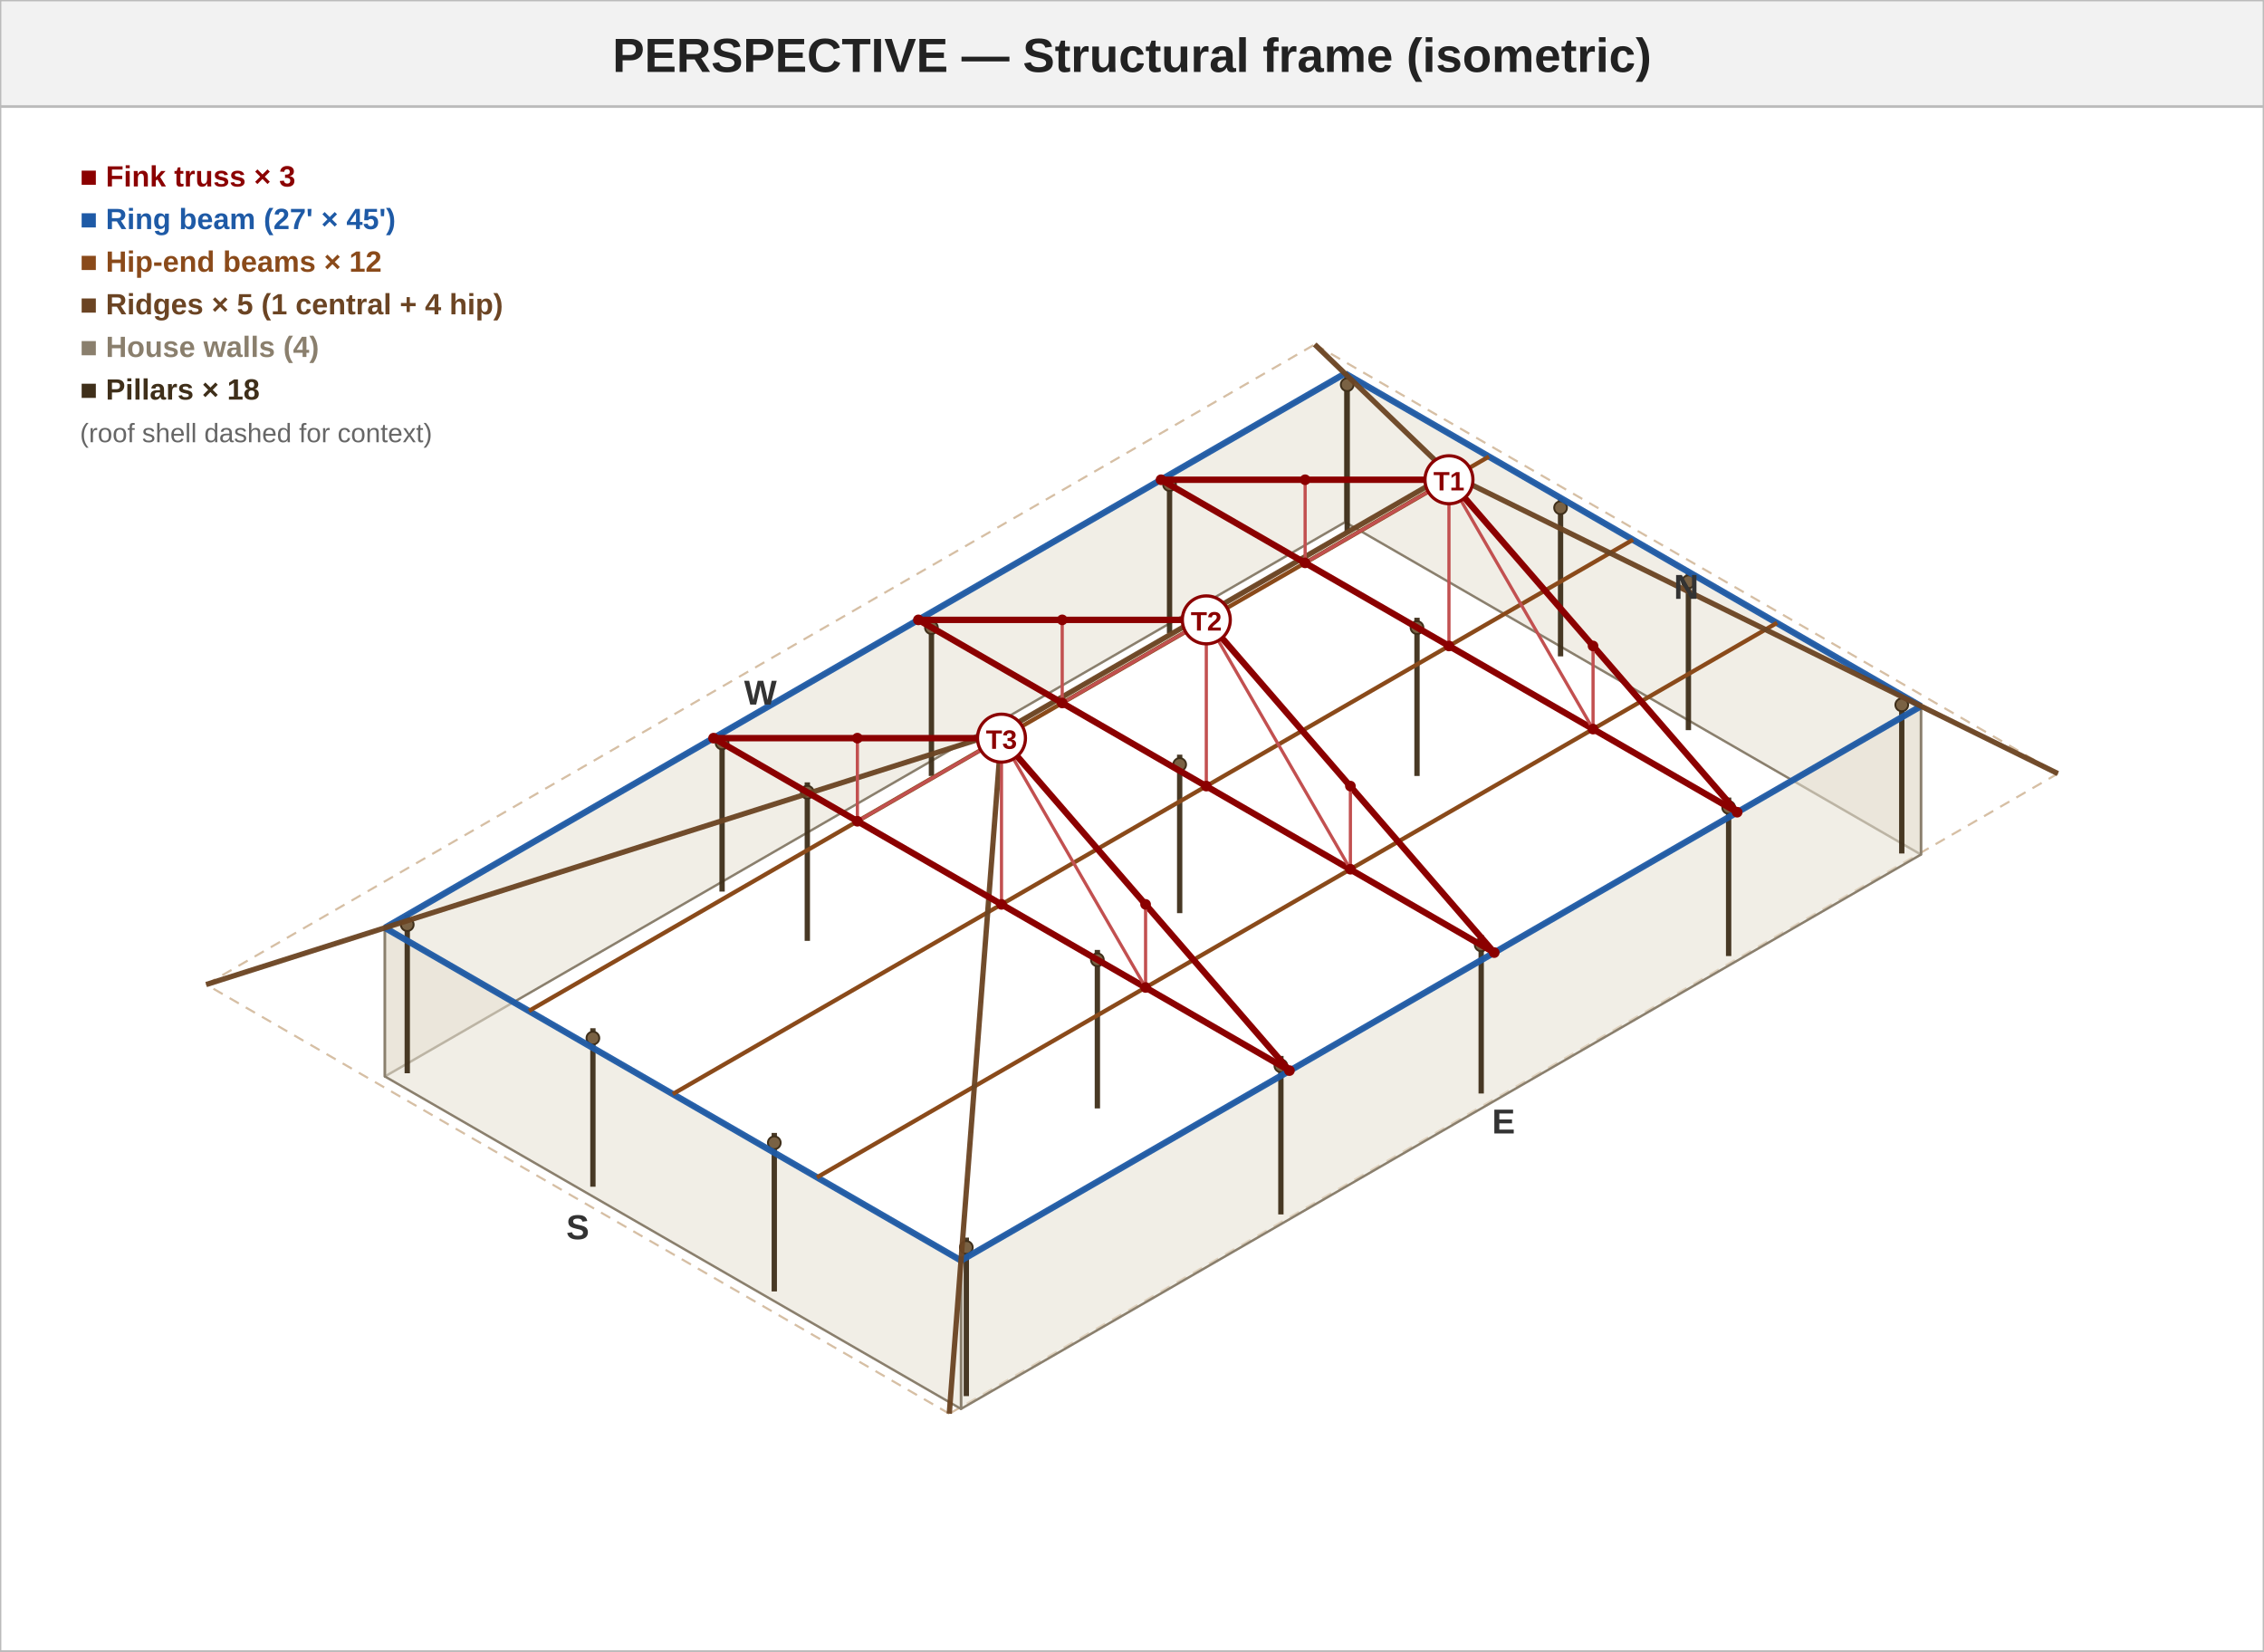
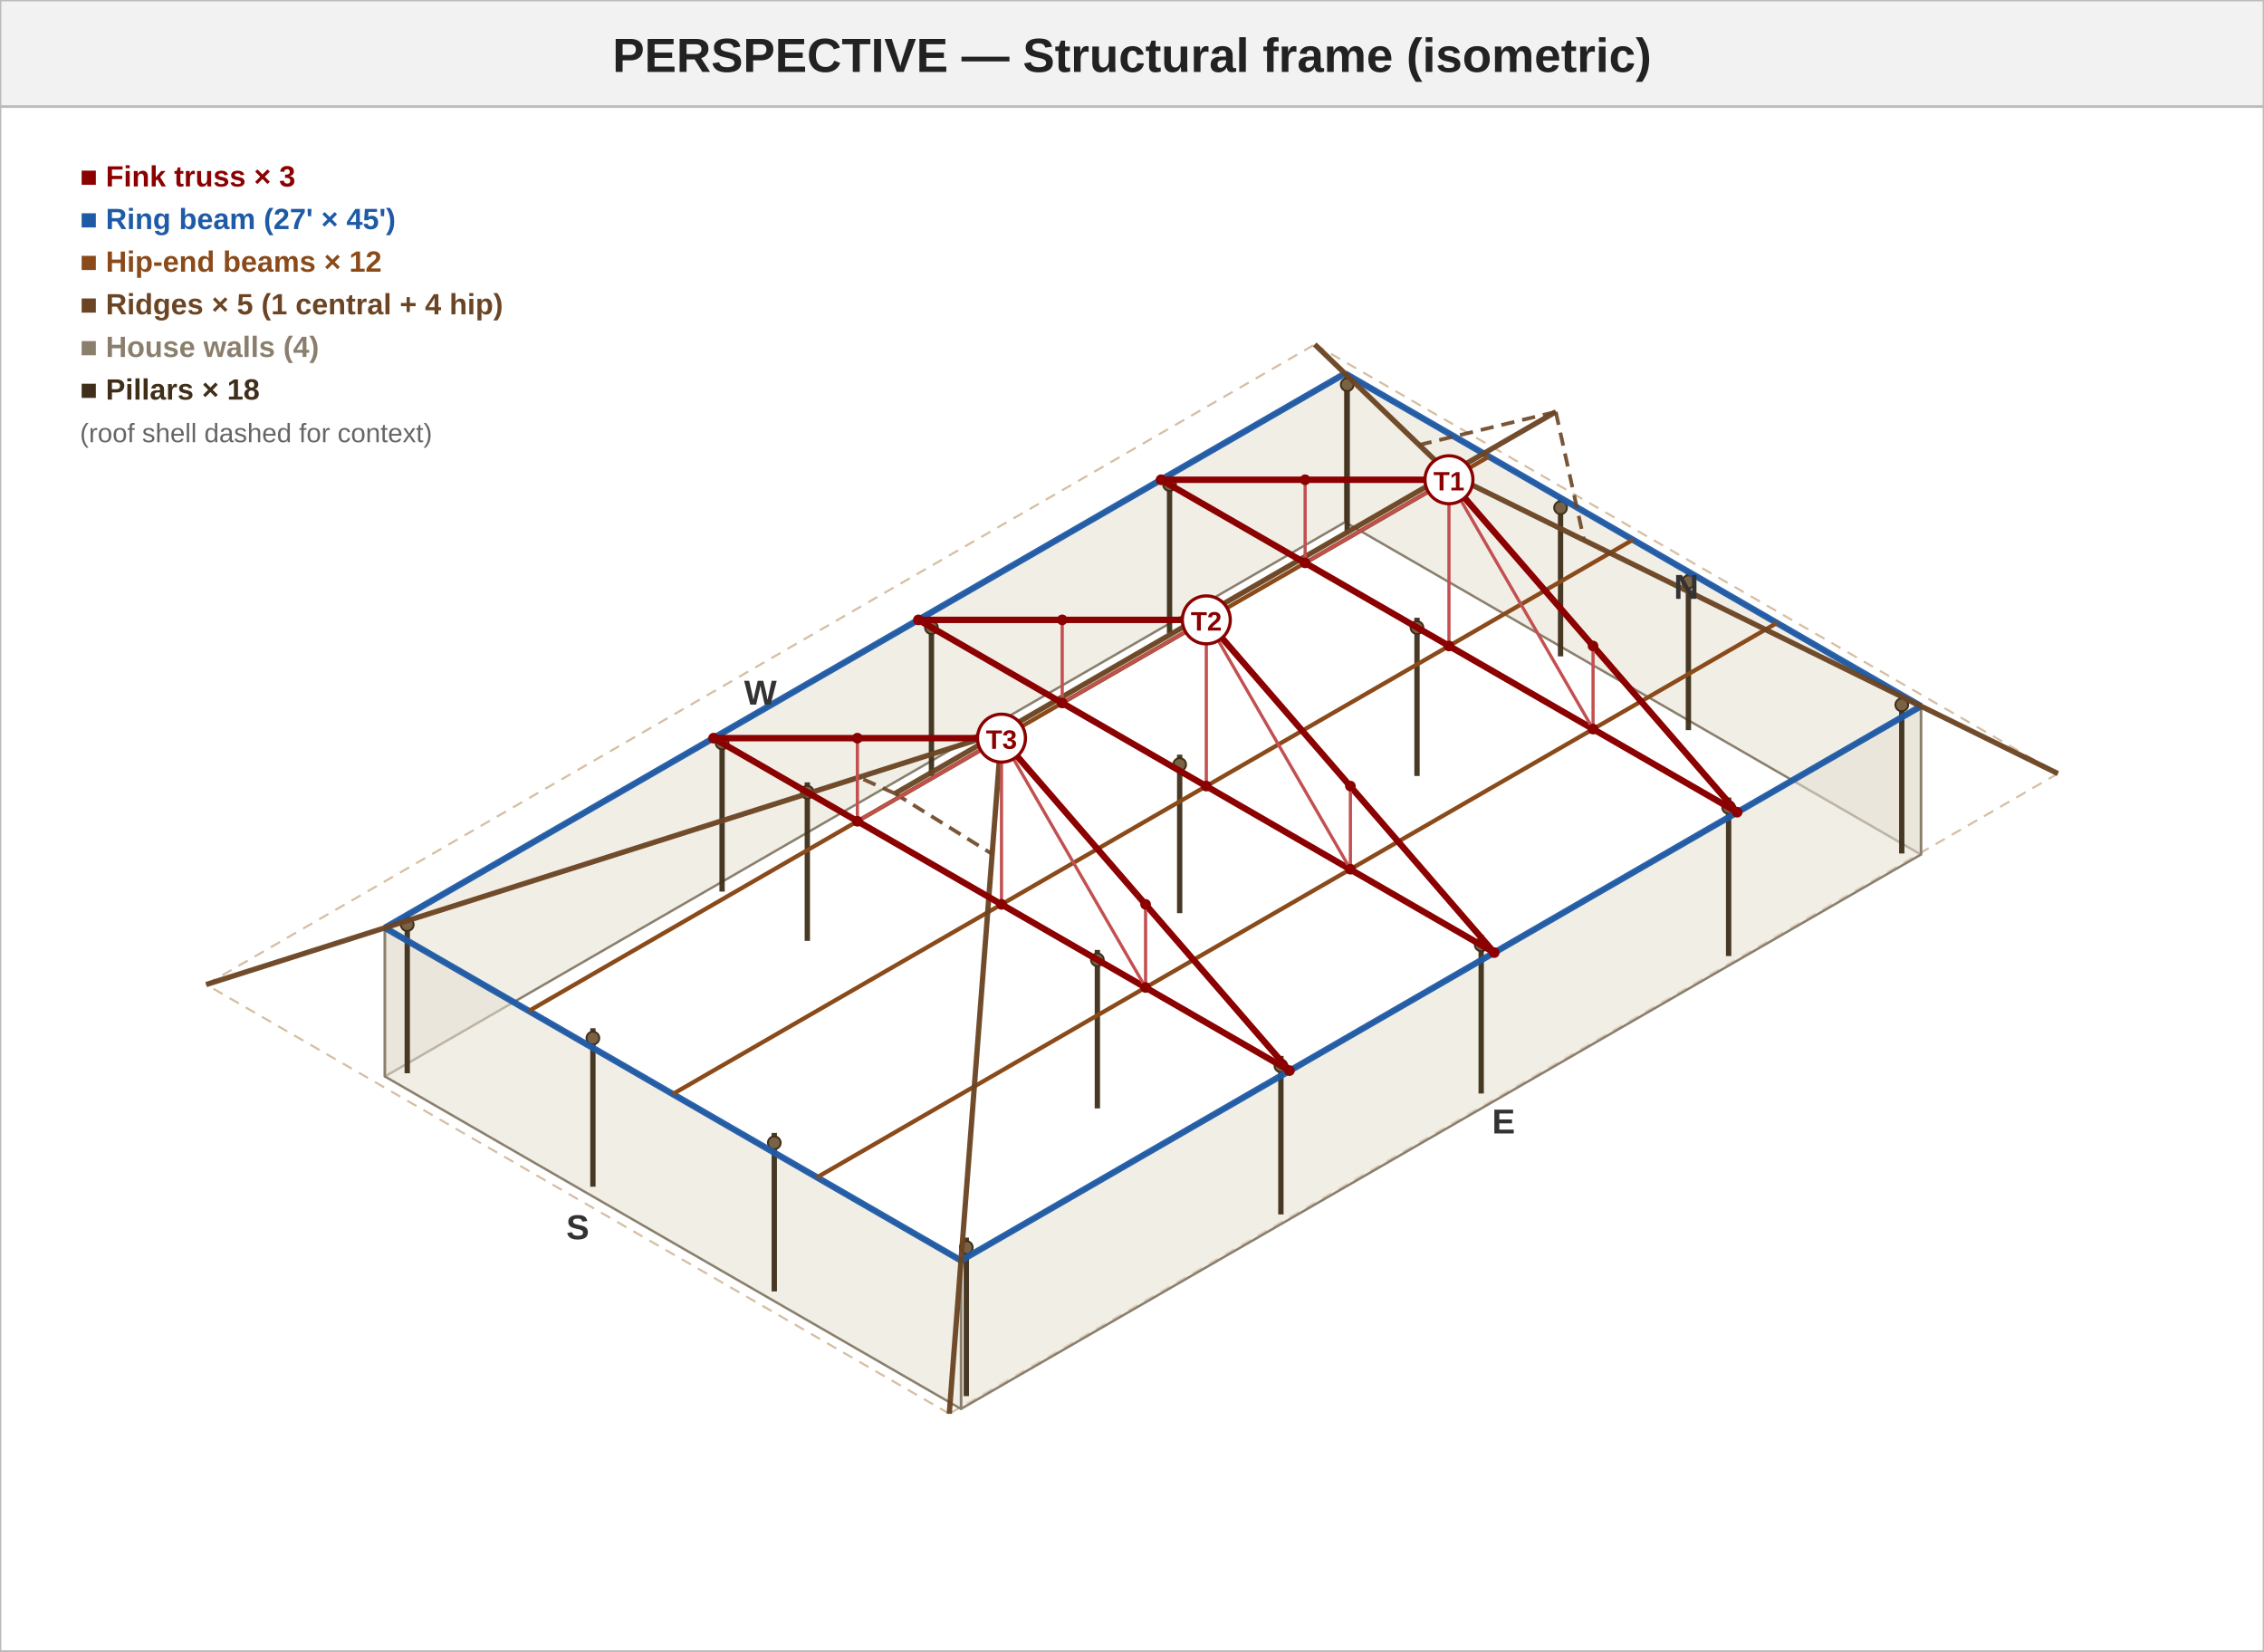
<svg xmlns="http://www.w3.org/2000/svg" width="850" height="620" viewBox="30 1194 850 620">
  <defs>
    <marker id="arr" viewBox="0 0 10 10" refX="5" refY="5" markerWidth="6" markerHeight="6" orient="auto-start-reverse">
      <path d="M0,0 L10,5 L0,10 z" fill="#0066cc" />
    </marker>
    <style>text { font-family: -apple-system, Arial, sans-serif; }</style>
  </defs>
  <rect x="0" y="0" width="100%" height="100%" fill="#fafafa" />
  <rect x="30" y="1194" width="850" height="620" fill="#ffffff" stroke="#bbb" stroke-width="1" />
  <rect x="30" y="1194" width="850" height="40" fill="#f2f2f2" stroke="#bbb" stroke-width="1" />
  <text x="455.0" y="1221" text-anchor="middle" font-size="18" font-weight="600" fill="#222">PERSPECTIVE — Structural frame (isometric)</text>
  <line x1="523.6" y1="1323.3" x2="802.6" y2="1484.4" stroke="#b48a5a" stroke-width="0.8" opacity="0.55" stroke-dasharray="4,3" />
  <line x1="802.6" y1="1484.4" x2="386.4" y2="1724.7" stroke="#b48a5a" stroke-width="0.8" opacity="0.55" stroke-dasharray="4,3" />
  <line x1="386.4" y1="1724.7" x2="107.4" y2="1563.6" stroke="#b48a5a" stroke-width="0.8" opacity="0.55" stroke-dasharray="4,3" />
  <line x1="107.4" y1="1563.6" x2="523.6" y2="1323.3" stroke="#b48a5a" stroke-width="0.8" opacity="0.55" stroke-dasharray="4,3" />
  <line x1="574.0" y1="1371.8" x2="406.0" y2="1468.8" stroke="#a17545" stroke-width="1.0" opacity="0.7" />
  <line x1="574.0" y1="1371.8" x2="523.6" y2="1323.3" stroke="#a17545" stroke-width="0.8" opacity="0.55" stroke-dasharray="4,3" />
  <line x1="574.0" y1="1371.8" x2="802.6" y2="1484.4" stroke="#a17545" stroke-width="0.8" opacity="0.55" stroke-dasharray="4,3" />
  <line x1="406.0" y1="1468.8" x2="386.4" y2="1724.7" stroke="#a17545" stroke-width="0.8" opacity="0.55" stroke-dasharray="4,3" />
  <line x1="406.0" y1="1468.8" x2="107.4" y2="1563.6" stroke="#a17545" stroke-width="0.8" opacity="0.55" stroke-dasharray="4,3" />
  <polygon points="535.0,1390.0 751.2,1514.8 751.2,1459.1 535.0,1334.2" fill="#e5dfd2" fill-opacity="0.55" stroke="#8a7f6d" stroke-width="0.9" stroke-linejoin="round" />
  <polygon points="535.0,1390.0 174.5,1598.1 174.5,1542.3 535.0,1334.2" fill="#e5dfd2" fill-opacity="0.55" stroke="#8a7f6d" stroke-width="0.9" stroke-linejoin="round" />
  <polygon points="751.2,1514.8 390.8,1722.9 390.8,1667.2 751.2,1459.1" fill="#e5dfd2" fill-opacity="0.55" stroke="#8a7f6d" stroke-width="0.9" stroke-linejoin="round" />
  <polygon points="174.5,1598.1 390.8,1722.9 390.8,1667.2 174.5,1542.3" fill="#e5dfd2" fill-opacity="0.55" stroke="#8a7f6d" stroke-width="0.9" stroke-linejoin="round" />
  <line x1="469.1" y1="1431.7" x2="469.1" y2="1372.2" stroke="#3f2f1a" stroke-width="2.0" opacity="0.95" />
  <circle cx="469.1" cy="1375.9" r="2.4" fill="#7a6244" stroke="#3f2f1a" stroke-width="0.7" />
  <line x1="301.1" y1="1528.7" x2="301.1" y2="1469.2" stroke="#3f2f1a" stroke-width="2.0" opacity="0.95" />
  <circle cx="301.1" cy="1472.9" r="2.4" fill="#7a6244" stroke="#3f2f1a" stroke-width="0.7" />
  <line x1="182.9" y1="1596.9" x2="182.9" y2="1537.4" stroke="#3f2f1a" stroke-width="2.0" opacity="0.95" />
  <circle cx="182.9" cy="1541.1" r="2.4" fill="#7a6244" stroke="#3f2f1a" stroke-width="0.7" />
  <line x1="535.8" y1="1394.1" x2="535.8" y2="1334.7" stroke="#3f2f1a" stroke-width="2.0" opacity="0.95" />
  <circle cx="535.8" cy="1338.4" r="2.4" fill="#7a6244" stroke="#3f2f1a" stroke-width="0.7" />
  <line x1="379.7" y1="1485.3" x2="379.7" y2="1425.9" stroke="#3f2f1a" stroke-width="2.0" opacity="0.95" />
  <circle cx="379.7" cy="1429.6" r="2.4" fill="#7a6244" stroke="#3f2f1a" stroke-width="0.7" />
  <line x1="333.1" y1="1547.2" x2="333.1" y2="1487.7" stroke="#3f2f1a" stroke-width="2.0" opacity="0.95" />
  <circle cx="333.1" cy="1491.4" r="2.4" fill="#7a6244" stroke="#3f2f1a" stroke-width="0.7" />
  <line x1="252.6" y1="1639.5" x2="252.6" y2="1580.0" stroke="#3f2f1a" stroke-width="2.0" opacity="0.95" />
  <circle cx="252.6" cy="1583.7" r="2.4" fill="#7a6244" stroke="#3f2f1a" stroke-width="0.7" />
  <line x1="615.9" y1="1440.4" x2="615.9" y2="1380.9" stroke="#3f2f1a" stroke-width="2.0" opacity="0.95" />
  <circle cx="615.9" cy="1384.6" r="2.4" fill="#7a6244" stroke="#3f2f1a" stroke-width="0.7" />
  <line x1="562.0" y1="1485.3" x2="562.0" y2="1425.9" stroke="#3f2f1a" stroke-width="2.0" opacity="0.95" />
  <circle cx="562.0" cy="1429.6" r="2.4" fill="#7a6244" stroke="#3f2f1a" stroke-width="0.7" />
  <line x1="472.9" y1="1536.8" x2="472.9" y2="1477.3" stroke="#3f2f1a" stroke-width="2.0" opacity="0.95" />
  <circle cx="472.9" cy="1481.0" r="2.4" fill="#7a6244" stroke="#3f2f1a" stroke-width="0.7" />
  <line x1="663.9" y1="1468.1" x2="663.9" y2="1408.7" stroke="#3f2f1a" stroke-width="2.0" opacity="0.95" />
  <circle cx="663.9" cy="1412.4" r="2.4" fill="#7a6244" stroke="#3f2f1a" stroke-width="0.7" />
  <line x1="320.7" y1="1678.8" x2="320.7" y2="1619.3" stroke="#3f2f1a" stroke-width="2.0" opacity="0.95" />
  <circle cx="320.7" cy="1623.0" r="2.4" fill="#7a6244" stroke="#3f2f1a" stroke-width="0.7" />
  <line x1="442.0" y1="1610.1" x2="442.0" y2="1550.6" stroke="#3f2f1a" stroke-width="2.0" opacity="0.95" />
  <circle cx="442.0" cy="1554.3" r="2.4" fill="#7a6244" stroke="#3f2f1a" stroke-width="0.7" />
  <line x1="586.1" y1="1604.5" x2="586.1" y2="1545.0" stroke="#3f2f1a" stroke-width="2.0" opacity="0.95" />
  <circle cx="586.1" cy="1548.7" r="2.4" fill="#7a6244" stroke="#3f2f1a" stroke-width="0.7" />
  <line x1="744.0" y1="1514.4" x2="744.0" y2="1454.9" stroke="#3f2f1a" stroke-width="2.0" opacity="0.95" />
  <circle cx="744.0" cy="1458.6" r="2.4" fill="#7a6244" stroke="#3f2f1a" stroke-width="0.7" />
  <line x1="679.0" y1="1552.9" x2="679.0" y2="1493.4" stroke="#3f2f1a" stroke-width="2.0" opacity="0.95" />
  <circle cx="679.0" cy="1497.1" r="2.4" fill="#7a6244" stroke="#3f2f1a" stroke-width="0.7" />
  <line x1="510.9" y1="1649.9" x2="510.9" y2="1590.4" stroke="#3f2f1a" stroke-width="2.0" opacity="0.95" />
  <circle cx="510.9" cy="1594.1" r="2.4" fill="#7a6244" stroke="#3f2f1a" stroke-width="0.7" />
  <line x1="392.8" y1="1718.1" x2="392.8" y2="1658.6" stroke="#3f2f1a" stroke-width="2.0" opacity="0.95" />
  <circle cx="392.8" cy="1662.3" r="2.4" fill="#7a6244" stroke="#3f2f1a" stroke-width="0.7" />
  <line x1="535.0" y1="1334.2" x2="751.2" y2="1459.1" stroke="#1e5aa6" stroke-width="2.4" opacity="0.95" />
  <line x1="751.2" y1="1459.1" x2="390.8" y2="1667.2" stroke="#1e5aa6" stroke-width="2.4" opacity="0.95" />
  <line x1="390.8" y1="1667.2" x2="174.5" y2="1542.3" stroke="#1e5aa6" stroke-width="2.4" opacity="0.95" />
  <line x1="174.5" y1="1542.3" x2="535.0" y2="1334.2" stroke="#1e5aa6" stroke-width="2.4" opacity="0.95" />
  <line x1="520.0" y1="1405.3" x2="589.0" y2="1365.4" stroke="#8a4a1a" stroke-width="1.6" opacity="1.0" />
  <line x1="351.9" y1="1502.3" x2="228.6" y2="1573.5" stroke="#8a4a1a" stroke-width="1.6" opacity="1.0" />
  <line x1="520.0" y1="1405.3" x2="428.8" y2="1457.9" stroke="#8a4a1a" stroke-width="1.6" opacity="1.0" />
  <line x1="428.8" y1="1457.9" x2="351.9" y2="1502.3" stroke="#8a4a1a" stroke-width="1.6" opacity="1.0" />
  <line x1="574.0" y1="1436.5" x2="643.1" y2="1396.6" stroke="#8a4a1a" stroke-width="1.6" opacity="1.0" />
  <line x1="406.0" y1="1533.5" x2="282.6" y2="1604.7" stroke="#8a4a1a" stroke-width="1.6" opacity="1.0" />
  <line x1="574.0" y1="1436.5" x2="482.9" y2="1489.1" stroke="#8a4a1a" stroke-width="1.6" opacity="1.0" />
  <line x1="482.9" y1="1489.1" x2="406.0" y2="1533.5" stroke="#8a4a1a" stroke-width="1.6" opacity="1.0" />
  <line x1="628.1" y1="1467.7" x2="697.2" y2="1427.8" stroke="#8a4a1a" stroke-width="1.6" opacity="1.0" />
  <line x1="460.1" y1="1564.7" x2="336.7" y2="1636.0" stroke="#8a4a1a" stroke-width="1.6" opacity="1.0" />
  <line x1="628.1" y1="1467.7" x2="537.0" y2="1520.3" stroke="#8a4a1a" stroke-width="1.6" opacity="1.0" />
  <line x1="537.0" y1="1520.3" x2="460.1" y2="1564.7" stroke="#8a4a1a" stroke-width="1.6" opacity="1.0" />
-   <line x1="574.0" y1="1371.8" x2="406.0" y2="1468.8" stroke="#6b4423" stroke-width="2.0" opacity="0.95" />
+   <line x1="614.1" y1="1348.6" x2="366.0" y2="1491.9" stroke="#6b4423" stroke-width="2.0" opacity="0.95" />
  <line x1="574.0" y1="1371.8" x2="523.6" y2="1323.3" stroke="#6b4423" stroke-width="2.0" opacity="0.95" />
  <line x1="574.0" y1="1371.8" x2="802.6" y2="1484.4" stroke="#6b4423" stroke-width="2.0" opacity="0.95" />
  <line x1="406.0" y1="1468.8" x2="386.4" y2="1724.7" stroke="#6b4423" stroke-width="2.0" opacity="0.95" />
  <line x1="406.0" y1="1468.8" x2="107.4" y2="1563.6" stroke="#6b4423" stroke-width="2.0" opacity="0.95" />
+   <line x1="614.1" y1="1348.6" x2="562.9" y2="1361.0" stroke="#6b4423" stroke-width="1.4" opacity="0.9" stroke-dasharray="5,3" />
+   <line x1="614.1" y1="1348.6" x2="624.7" y2="1396.7" stroke="#6b4423" stroke-width="1.4" opacity="0.9" stroke-dasharray="5,3" />
+   <line x1="366.0" y1="1491.9" x2="402.5" y2="1514.6" stroke="#6b4423" stroke-width="1.4" opacity="0.9" stroke-dasharray="5,3" />
+   <line x1="366.0" y1="1491.9" x2="352.5" y2="1485.8" stroke="#6b4423" stroke-width="1.4" opacity="0.9" stroke-dasharray="5,3" />
  <line x1="465.9" y1="1374.1" x2="574.0" y2="1374.1" stroke="#8b0000" stroke-width="2.4" opacity="1.0" />
  <line x1="574.0" y1="1374.1" x2="682.2" y2="1498.9" stroke="#8b0000" stroke-width="2.4" opacity="1.0" />
  <line x1="465.9" y1="1374.1" x2="682.2" y2="1498.9" stroke="#8b0000" stroke-width="2.4" opacity="1.0" />
  <line x1="574.0" y1="1374.1" x2="574.0" y2="1436.5" stroke="#c25050" stroke-width="1.2" opacity="1.0" />
  <line x1="574.0" y1="1374.1" x2="520.0" y2="1405.3" stroke="#c25050" stroke-width="1.2" opacity="1.0" />
  <line x1="574.0" y1="1374.1" x2="628.1" y2="1467.7" stroke="#c25050" stroke-width="1.2" opacity="1.0" />
  <line x1="520.0" y1="1374.1" x2="520.0" y2="1405.3" stroke="#c25050" stroke-width="1.2" opacity="1.0" />
  <line x1="628.1" y1="1436.5" x2="628.1" y2="1467.7" stroke="#c25050" stroke-width="1.2" opacity="1.0" />
  <circle cx="465.9" cy="1374.1" r="2.0" fill="#8b0000" />
  <circle cx="520.0" cy="1405.3" r="2.0" fill="#8b0000" />
  <circle cx="574.0" cy="1436.5" r="2.0" fill="#8b0000" />
  <circle cx="628.1" cy="1467.7" r="2.0" fill="#8b0000" />
  <circle cx="682.2" cy="1498.9" r="2.0" fill="#8b0000" />
  <circle cx="520.0" cy="1374.1" r="2.0" fill="#8b0000" />
  <circle cx="574.0" cy="1374.1" r="2.0" fill="#8b0000" />
  <circle cx="628.1" cy="1436.5" r="2.0" fill="#8b0000" />
  <circle cx="574.0" cy="1374.1" r="9" fill="white" stroke="#8b0000" stroke-width="1.2" />
  <text x="574.0" y="1378.1" text-anchor="middle" font-size="10" font-weight="700" fill="#8b0000">T1</text>
  <line x1="374.8" y1="1426.7" x2="482.9" y2="1426.7" stroke="#8b0000" stroke-width="2.4" opacity="1.0" />
  <line x1="482.9" y1="1426.7" x2="591.0" y2="1551.6" stroke="#8b0000" stroke-width="2.4" opacity="1.0" />
  <line x1="374.8" y1="1426.7" x2="591.0" y2="1551.6" stroke="#8b0000" stroke-width="2.4" opacity="1.0" />
  <line x1="482.9" y1="1426.7" x2="482.9" y2="1489.1" stroke="#c25050" stroke-width="1.2" opacity="1.0" />
  <line x1="482.9" y1="1426.7" x2="428.8" y2="1457.9" stroke="#c25050" stroke-width="1.2" opacity="1.0" />
  <line x1="482.9" y1="1426.7" x2="537.0" y2="1520.3" stroke="#c25050" stroke-width="1.2" opacity="1.0" />
  <line x1="428.8" y1="1426.7" x2="428.8" y2="1457.9" stroke="#c25050" stroke-width="1.2" opacity="1.0" />
  <line x1="537.0" y1="1489.1" x2="537.0" y2="1520.3" stroke="#c25050" stroke-width="1.2" opacity="1.0" />
  <circle cx="374.8" cy="1426.7" r="2.0" fill="#8b0000" />
  <circle cx="428.8" cy="1457.9" r="2.0" fill="#8b0000" />
  <circle cx="482.9" cy="1489.1" r="2.0" fill="#8b0000" />
  <circle cx="537.0" cy="1520.3" r="2.0" fill="#8b0000" />
  <circle cx="591.0" cy="1551.6" r="2.0" fill="#8b0000" />
  <circle cx="428.8" cy="1426.7" r="2.0" fill="#8b0000" />
  <circle cx="482.9" cy="1426.7" r="2.0" fill="#8b0000" />
  <circle cx="537.0" cy="1489.1" r="2.0" fill="#8b0000" />
  <circle cx="482.9" cy="1426.7" r="9" fill="white" stroke="#8b0000" stroke-width="1.2" />
  <text x="482.9" y="1430.7" text-anchor="middle" font-size="10" font-weight="700" fill="#8b0000">T2</text>
  <line x1="297.9" y1="1471.1" x2="406.0" y2="1471.1" stroke="#8b0000" stroke-width="2.4" opacity="1.0" />
  <line x1="406.0" y1="1471.1" x2="514.1" y2="1595.9" stroke="#8b0000" stroke-width="2.4" opacity="1.0" />
  <line x1="297.9" y1="1471.1" x2="514.1" y2="1595.9" stroke="#8b0000" stroke-width="2.4" opacity="1.0" />
  <line x1="406.0" y1="1471.1" x2="406.0" y2="1533.5" stroke="#c25050" stroke-width="1.2" opacity="1.0" />
  <line x1="406.0" y1="1471.1" x2="351.9" y2="1502.3" stroke="#c25050" stroke-width="1.2" opacity="1.0" />
  <line x1="406.0" y1="1471.1" x2="460.1" y2="1564.7" stroke="#c25050" stroke-width="1.2" opacity="1.0" />
  <line x1="351.9" y1="1471.1" x2="351.9" y2="1502.3" stroke="#c25050" stroke-width="1.2" opacity="1.0" />
  <line x1="460.1" y1="1533.5" x2="460.1" y2="1564.7" stroke="#c25050" stroke-width="1.2" opacity="1.0" />
  <circle cx="297.9" cy="1471.1" r="2.0" fill="#8b0000" />
  <circle cx="351.9" cy="1502.3" r="2.0" fill="#8b0000" />
  <circle cx="406.0" cy="1533.5" r="2.0" fill="#8b0000" />
  <circle cx="460.1" cy="1564.7" r="2.0" fill="#8b0000" />
  <circle cx="514.1" cy="1595.9" r="2.0" fill="#8b0000" />
  <circle cx="351.9" cy="1471.1" r="2.0" fill="#8b0000" />
  <circle cx="406.0" cy="1471.1" r="2.0" fill="#8b0000" />
  <circle cx="460.1" cy="1533.5" r="2.0" fill="#8b0000" />
  <circle cx="406.0" cy="1471.1" r="9" fill="white" stroke="#8b0000" stroke-width="1.2" />
  <text x="406.0" y="1475.1" text-anchor="middle" font-size="10" font-weight="700" fill="#8b0000">T3</text>
  <text x="663.1" y="1418.8" text-anchor="middle" font-size="13" font-weight="600" fill="#333">N</text>
  <text x="246.9" y="1659.2" text-anchor="middle" font-size="13" font-weight="600" fill="#333">S</text>
  <text x="315.5" y="1458.5" text-anchor="middle" font-size="13" font-weight="600" fill="#333">W</text>
  <text x="594.5" y="1619.5" text-anchor="middle" font-size="13" font-weight="600" fill="#333">E</text>
  <text x="60" y="1264" font-size="11" font-weight="600" fill="#8b0000">■ Fink truss × 3</text>
  <text x="60" y="1280" font-size="11" font-weight="600" fill="#1e5aa6">■ Ring beam (27' × 45')</text>
  <text x="60" y="1296" font-size="11" font-weight="600" fill="#8a4a1a">■ Hip-end beams × 12</text>
  <text x="60" y="1312" font-size="11" font-weight="600" fill="#6b4423">■ Ridges × 5 (1 central + 4 hip)</text>
  <text x="60" y="1328" font-size="11" font-weight="600" fill="#8a7f6d">■ House walls (4)</text>
  <text x="60" y="1344" font-size="11" font-weight="600" fill="#3f2f1a">■ Pillars × 18</text>
  <text x="60" y="1360" font-size="10" fill="#666">(roof shell dashed for context)</text>
</svg>
